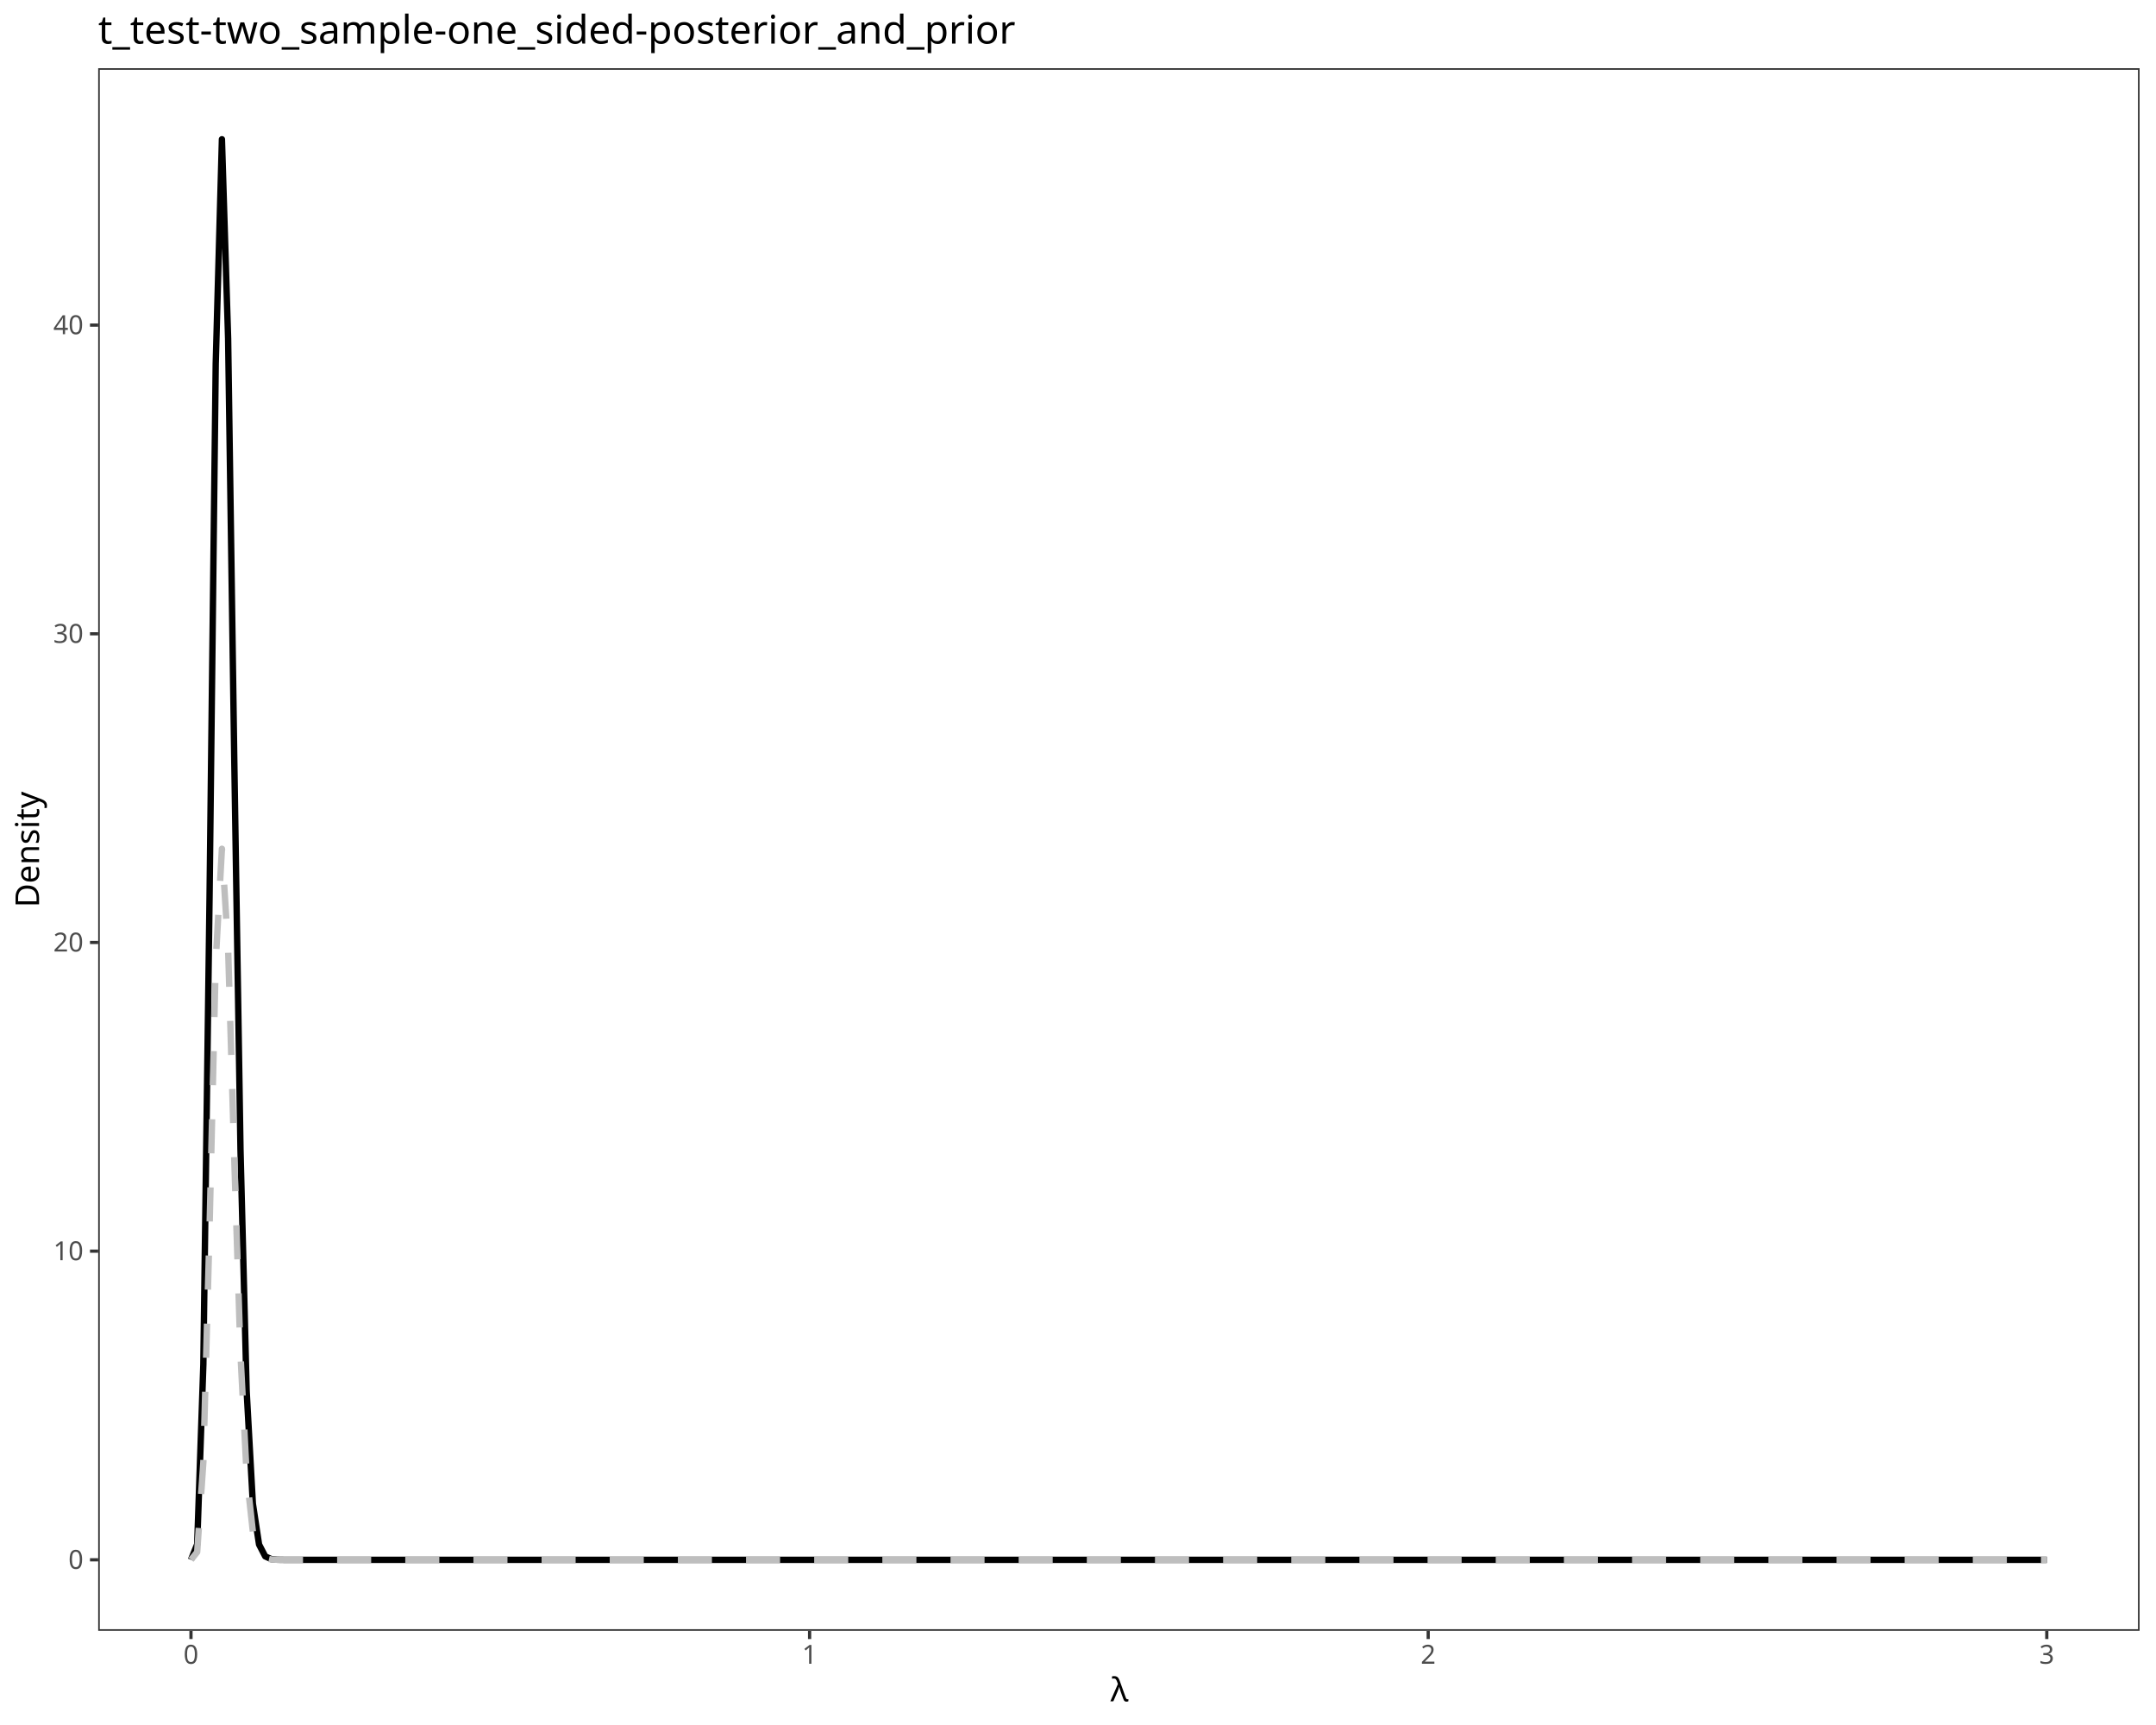
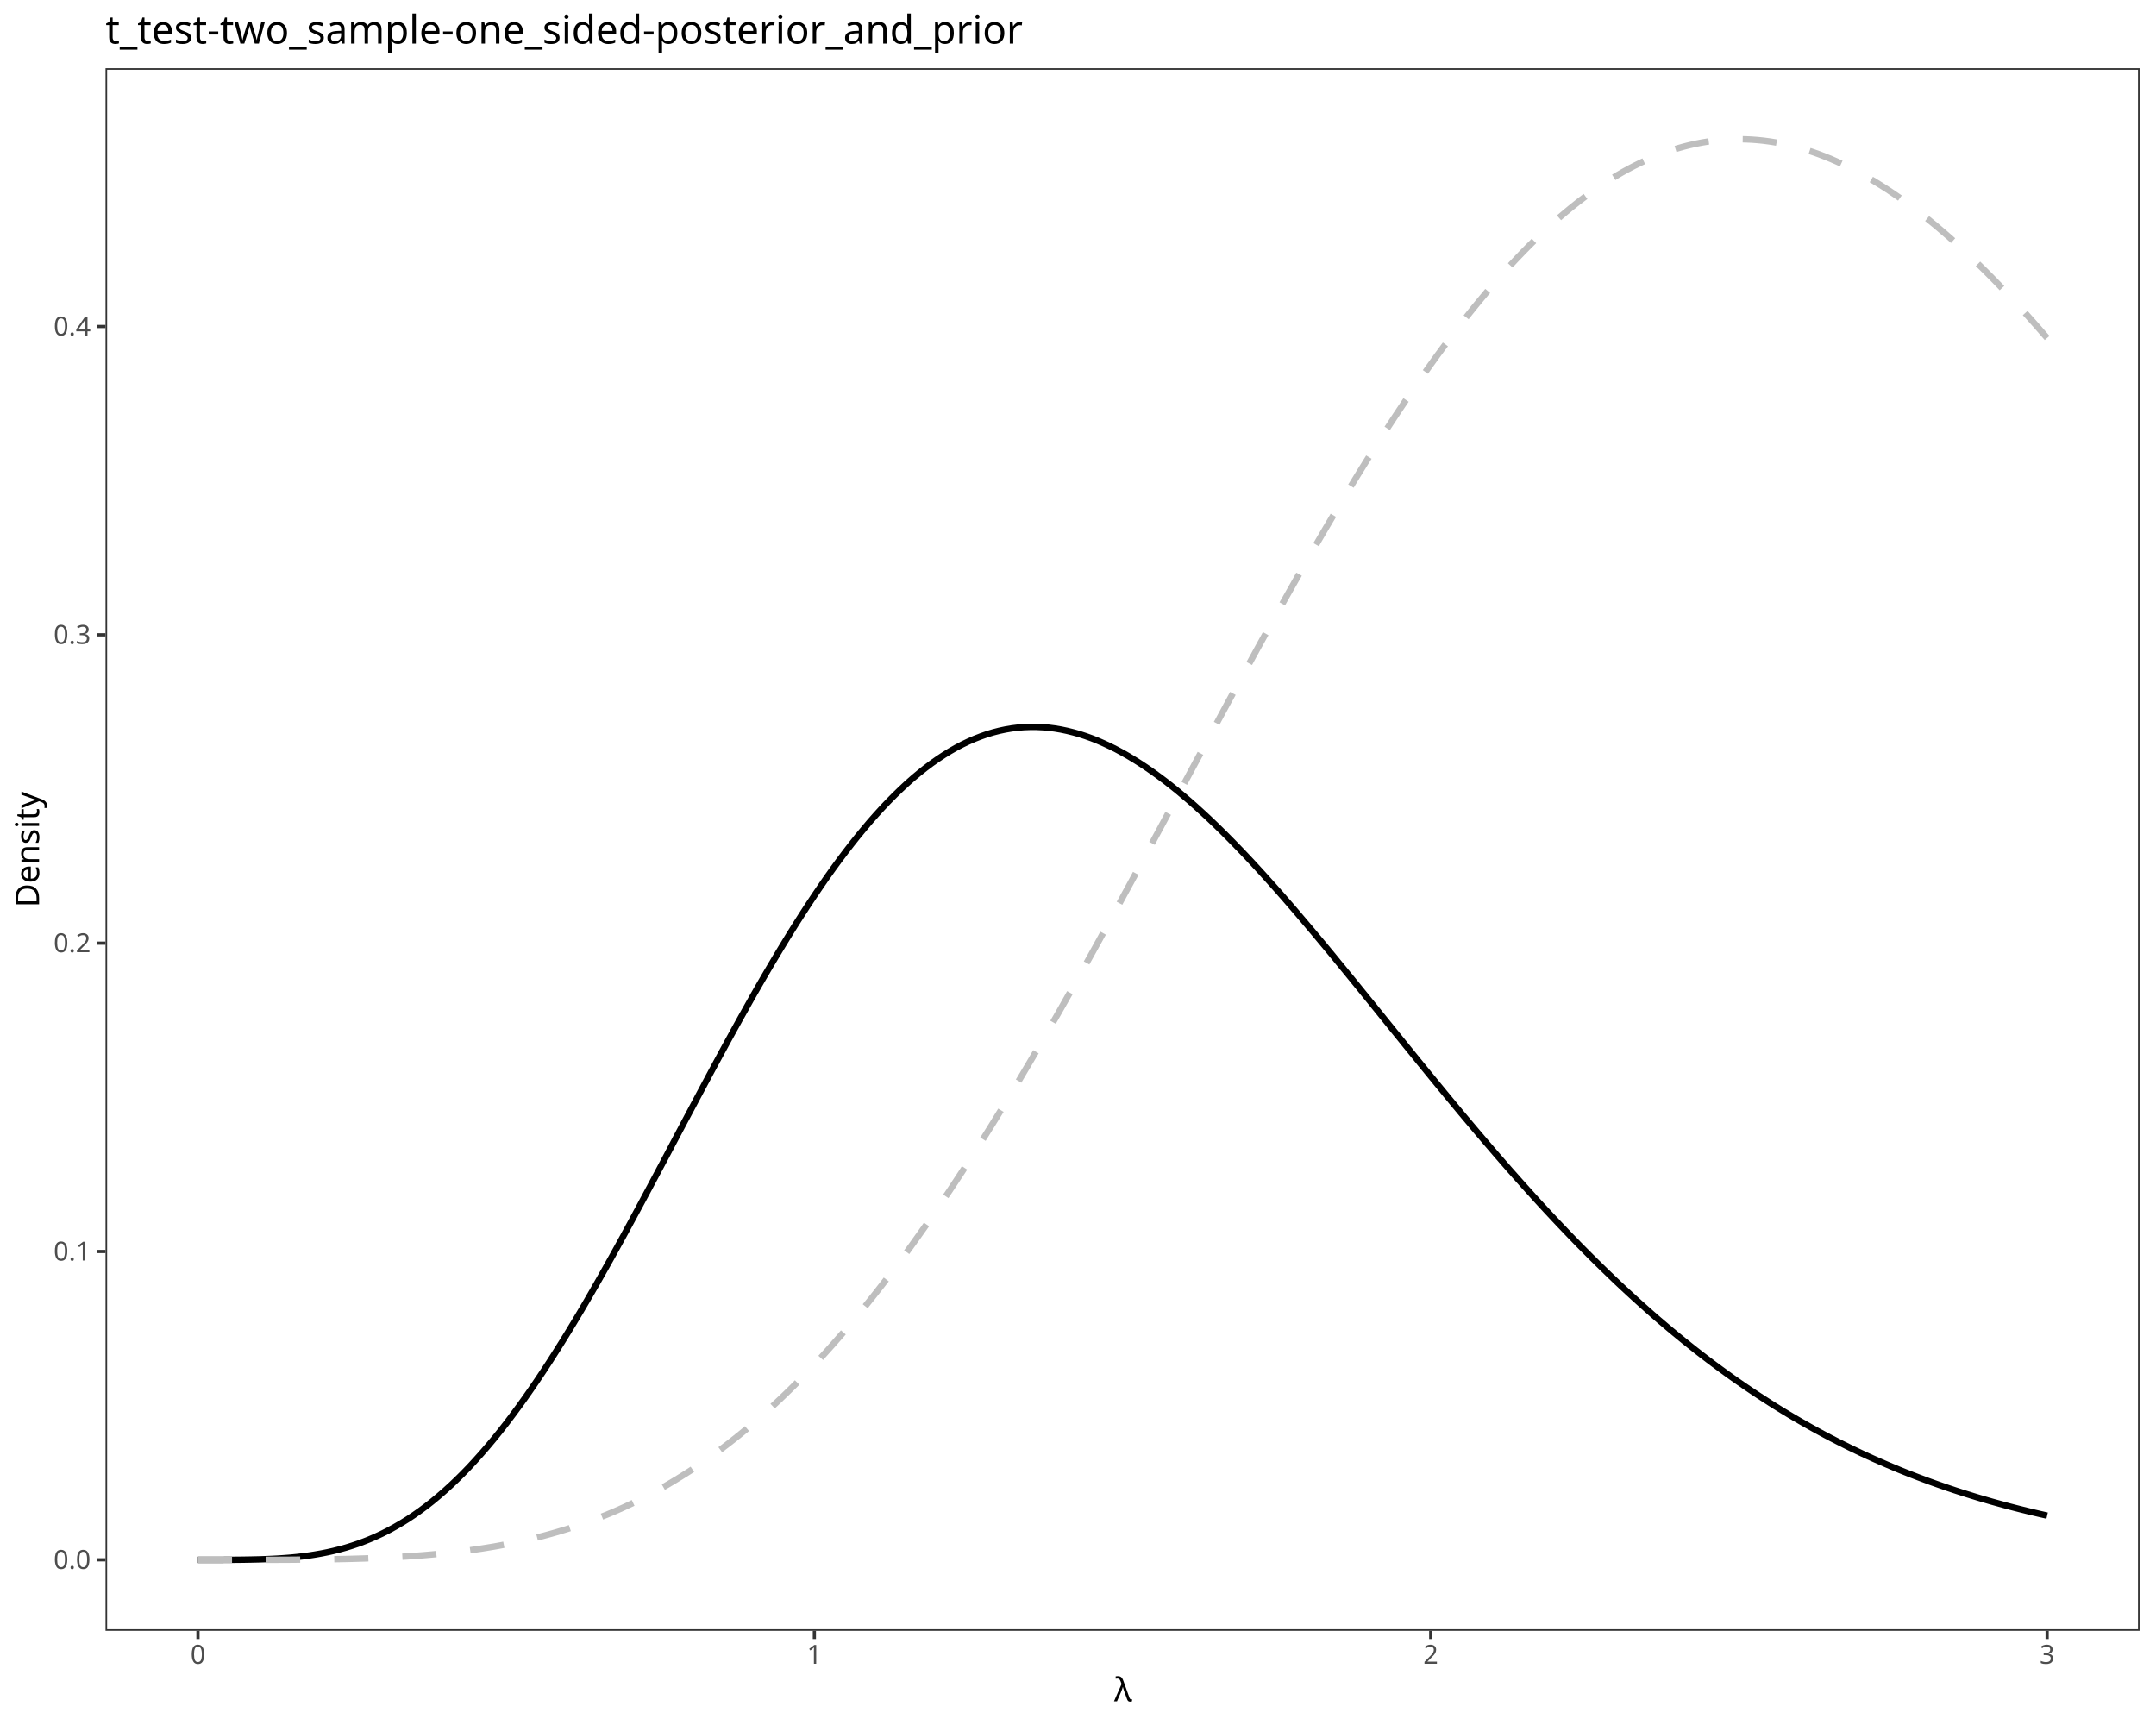
<svg xmlns="http://www.w3.org/2000/svg" class="svglite" data-engine-version="2.0" width="720.00pt" height="576.00pt" viewBox="0 0 720.00 576.00">
  <defs>
    <style type="text/css">
    .svglite line, .svglite polyline, .svglite polygon, .svglite path, .svglite rect, .svglite circle {
      fill: none;
      stroke: #000000;
      stroke-linecap: round;
      stroke-linejoin: round;
      stroke-miterlimit: 10.00;
    }
  </style>
  </defs>
  <rect width="100%" height="100%" style="stroke: none; fill: #FFFFFF;" />
  <defs>
    <clipPath id="cpMC4wMHw3MjAuMDB8MC4wMHw1NzYuMDA=">
      <rect x="0.00" y="0.00" width="720.00" height="576.00" />
    </clipPath>
  </defs>
  <g clip-path="url(#cpMC4wMHw3MjAuMDB8MC4wMHw1NzYuMDA=)">
    <rect x="0.00" y="0.00" width="720.00" height="576.00" style="stroke-width: 1.07; stroke: #FFFFFF; fill: #FFFFFF;" />
  </g>
  <defs>
-     <clipPath id="cpMzIuNzl8NzE0LjUyfDIyLjc4fDU0NC41Ng==">
-       <rect x="32.79" y="22.78" width="681.73" height="521.77" />
+     <clipPath id="cpMzUuMjR8NzE0LjUyfDIyLjc4fDU0NC41Ng==">
+       <rect x="35.24" y="22.78" width="679.28" height="521.77" />
    </clipPath>
  </defs>
-   <g clip-path="url(#cpMzIuNzl8NzE0LjUyfDIyLjc4fDU0NC41Ng==)">
-     <rect x="32.79" y="22.78" width="681.73" height="521.77" style="stroke-width: 1.07; stroke: none; fill: #FFFFFF;" />
-     <polyline points="63.78,520.84 65.85,515.65 67.91,455.58 69.98,299.50 72.04,121.47 74.11,46.50 76.18,113.08 78.24,253.97 80.31,383.79 82.37,464.53 84.44,502.08 86.51,515.72 88.57,519.69 90.64,520.63 92.70,520.81 94.77,520.84 96.83,520.84 98.90,520.84 100.97,520.84 103.03,520.84 105.10,520.84 107.16,520.84 109.23,520.84 111.30,520.84 113.36,520.84 115.43,520.84 117.49,520.84 119.56,520.84 121.62,520.84 123.69,520.84 125.76,520.84 127.82,520.84 129.89,520.84 131.95,520.84 134.02,520.84 136.09,520.84 138.15,520.84 140.22,520.84 142.28,520.84 144.35,520.84 146.41,520.84 148.48,520.84 150.55,520.84 152.61,520.84 154.68,520.84 156.74,520.84 158.81,520.84 160.88,520.84 162.94,520.84 165.01,520.84 167.07,520.84 169.14,520.84 171.20,520.84 173.27,520.84 175.34,520.84 177.40,520.84 179.47,520.84 181.53,520.84 183.60,520.84 185.67,520.84 187.73,520.84 189.80,520.84 191.86,520.84 193.93,520.84 195.99,520.84 198.06,520.84 200.13,520.84 202.19,520.84 204.26,520.84 206.32,520.84 208.39,520.84 210.46,520.84 212.52,520.84 214.59,520.84 216.65,520.84 218.72,520.84 220.78,520.84 222.85,520.84 224.92,520.84 226.98,520.84 229.05,520.84 231.11,520.84 233.18,520.84 235.25,520.84 237.31,520.84 239.38,520.84 241.44,520.84 243.51,520.84 245.58,520.84 247.64,520.84 249.71,520.84 251.77,520.84 253.84,520.84 255.90,520.84 257.97,520.84 260.04,520.84 262.10,520.84 264.17,520.84 266.23,520.84 268.30,520.84 270.37,520.84 272.43,520.84 274.50,520.84 276.56,520.84 278.63,520.84 280.69,520.84 282.76,520.84 284.83,520.84 286.89,520.84 288.96,520.84 291.02,520.84 293.09,520.84 295.16,520.84 297.22,520.84 299.29,520.84 301.35,520.84 303.42,520.84 305.48,520.84 307.55,520.84 309.62,520.84 311.68,520.84 313.75,520.84 315.81,520.84 317.88,520.84 319.95,520.84 322.01,520.84 324.08,520.84 326.14,520.84 328.21,520.84 330.27,520.84 332.34,520.84 334.41,520.84 336.47,520.84 338.54,520.84 340.60,520.84 342.67,520.84 344.74,520.84 346.80,520.84 348.87,520.84 350.93,520.84 353.00,520.84 355.06,520.84 357.13,520.84 359.20,520.84 361.26,520.84 363.33,520.84 365.39,520.84 367.46,520.84 369.53,520.84 371.59,520.84 373.66,520.84 375.72,520.84 377.79,520.84 379.85,520.84 381.92,520.84 383.99,520.84 386.05,520.84 388.12,520.84 390.18,520.84 392.25,520.84 394.32,520.84 396.38,520.84 398.45,520.84 400.51,520.84 402.58,520.84 404.64,520.84 406.71,520.84 408.78,520.84 410.84,520.84 412.91,520.84 414.97,520.84 417.04,520.84 419.11,520.84 421.17,520.84 423.24,520.84 425.30,520.84 427.37,520.84 429.43,520.84 431.50,520.84 433.57,520.84 435.63,520.84 437.70,520.84 439.76,520.84 441.83,520.84 443.90,520.84 445.96,520.84 448.03,520.84 450.09,520.84 452.16,520.84 454.22,520.84 456.29,520.84 458.36,520.84 460.42,520.84 462.49,520.84 464.55,520.84 466.62,520.84 468.69,520.84 470.75,520.84 472.82,520.84 474.88,520.84 476.95,520.84 479.01,520.84 481.08,520.84 483.15,520.84 485.21,520.84 487.28,520.84 489.34,520.84 491.41,520.84 493.48,520.84 495.54,520.84 497.61,520.84 499.67,520.84 501.74,520.84 503.80,520.84 505.87,520.84 507.94,520.84 510.00,520.84 512.07,520.84 514.13,520.84 516.20,520.84 518.27,520.84 520.33,520.84 522.40,520.84 524.46,520.84 526.53,520.84 528.60,520.84 530.66,520.84 532.73,520.84 534.79,520.84 536.86,520.84 538.92,520.84 540.99,520.84 543.06,520.84 545.12,520.84 547.19,520.84 549.25,520.84 551.32,520.84 553.39,520.84 555.45,520.84 557.52,520.84 559.58,520.84 561.65,520.84 563.71,520.84 565.78,520.84 567.85,520.84 569.91,520.84 571.98,520.84 574.04,520.84 576.11,520.84 578.18,520.84 580.24,520.84 582.31,520.84 584.37,520.84 586.44,520.84 588.50,520.84 590.57,520.84 592.64,520.84 594.70,520.84 596.77,520.84 598.83,520.84 600.90,520.84 602.97,520.84 605.03,520.84 607.10,520.84 609.16,520.84 611.23,520.84 613.29,520.84 615.36,520.84 617.43,520.84 619.49,520.84 621.56,520.84 623.62,520.84 625.69,520.84 627.76,520.84 629.82,520.84 631.89,520.84 633.95,520.84 636.02,520.84 638.08,520.84 640.15,520.84 642.22,520.84 644.28,520.84 646.35,520.84 648.41,520.84 650.48,520.84 652.55,520.84 654.61,520.84 656.68,520.84 658.74,520.84 660.81,520.84 662.87,520.84 664.94,520.84 667.01,520.84 669.07,520.84 671.14,520.84 673.20,520.84 675.27,520.84 677.34,520.84 679.40,520.84 681.47,520.84 683.53,520.84 " style="stroke-width: 2.13; stroke-linecap: butt;" />
-     <polyline points="63.78,520.84 65.85,518.25 67.91,488.23 69.98,410.17 72.04,321.04 74.11,283.41 76.18,316.63 78.24,387.12 80.31,452.13 82.37,492.59 84.44,511.42 86.51,518.27 88.57,520.26 90.64,520.73 92.70,520.82 94.77,520.84 96.83,520.84 98.90,520.84 100.97,520.84 103.03,520.84 105.10,520.84 107.16,520.84 109.23,520.84 111.30,520.84 113.36,520.84 115.43,520.84 117.49,520.84 119.56,520.84 121.62,520.84 123.69,520.84 125.76,520.84 127.82,520.84 129.89,520.84 131.95,520.84 134.02,520.84 136.09,520.84 138.15,520.84 140.22,520.84 142.28,520.84 144.35,520.84 146.41,520.84 148.48,520.84 150.55,520.84 152.61,520.84 154.68,520.84 156.74,520.84 158.81,520.84 160.88,520.84 162.94,520.84 165.01,520.84 167.07,520.84 169.14,520.84 171.20,520.84 173.27,520.84 175.34,520.84 177.40,520.84 179.47,520.84 181.53,520.84 183.60,520.84 185.67,520.84 187.73,520.84 189.80,520.84 191.86,520.84 193.93,520.84 195.99,520.84 198.06,520.84 200.13,520.84 202.19,520.84 204.26,520.84 206.32,520.84 208.39,520.84 210.46,520.84 212.52,520.84 214.59,520.84 216.65,520.84 218.72,520.84 220.78,520.84 222.85,520.84 224.92,520.84 226.98,520.84 229.05,520.84 231.11,520.84 233.18,520.84 235.25,520.84 237.31,520.84 239.38,520.84 241.44,520.84 243.51,520.84 245.58,520.84 247.64,520.84 249.71,520.84 251.77,520.84 253.84,520.84 255.90,520.84 257.97,520.84 260.04,520.84 262.10,520.84 264.17,520.84 266.23,520.84 268.30,520.84 270.37,520.84 272.43,520.84 274.50,520.84 276.56,520.84 278.63,520.84 280.69,520.84 282.76,520.84 284.83,520.84 286.89,520.84 288.96,520.84 291.02,520.84 293.09,520.84 295.16,520.84 297.22,520.84 299.29,520.84 301.35,520.84 303.42,520.84 305.48,520.84 307.55,520.84 309.62,520.84 311.68,520.84 313.75,520.84 315.81,520.84 317.88,520.84 319.95,520.84 322.01,520.84 324.08,520.84 326.14,520.84 328.21,520.84 330.27,520.84 332.34,520.84 334.41,520.84 336.47,520.84 338.54,520.84 340.60,520.84 342.67,520.84 344.74,520.84 346.80,520.84 348.87,520.84 350.93,520.84 353.00,520.84 355.06,520.84 357.13,520.84 359.20,520.84 361.26,520.84 363.33,520.84 365.39,520.84 367.46,520.84 369.53,520.84 371.59,520.84 373.66,520.84 375.72,520.84 377.79,520.84 379.85,520.84 381.92,520.84 383.99,520.84 386.05,520.84 388.12,520.84 390.18,520.84 392.25,520.84 394.32,520.84 396.38,520.84 398.45,520.84 400.51,520.84 402.58,520.84 404.64,520.84 406.71,520.84 408.78,520.84 410.84,520.84 412.91,520.84 414.97,520.84 417.04,520.84 419.11,520.84 421.17,520.84 423.24,520.84 425.30,520.84 427.37,520.84 429.43,520.84 431.50,520.84 433.57,520.84 435.63,520.84 437.70,520.84 439.76,520.84 441.83,520.84 443.90,520.84 445.96,520.84 448.03,520.84 450.09,520.84 452.16,520.84 454.22,520.84 456.29,520.84 458.36,520.84 460.42,520.84 462.49,520.84 464.55,520.84 466.62,520.84 468.69,520.84 470.75,520.84 472.82,520.84 474.88,520.84 476.95,520.84 479.01,520.84 481.08,520.84 483.15,520.84 485.21,520.84 487.28,520.84 489.34,520.84 491.41,520.84 493.48,520.84 495.54,520.84 497.61,520.84 499.67,520.84 501.74,520.84 503.80,520.84 505.87,520.84 507.94,520.84 510.00,520.84 512.07,520.84 514.13,520.84 516.20,520.84 518.27,520.84 520.33,520.84 522.40,520.84 524.46,520.84 526.53,520.84 528.60,520.84 530.66,520.84 532.73,520.84 534.79,520.84 536.86,520.84 538.92,520.84 540.99,520.84 543.06,520.84 545.12,520.84 547.19,520.84 549.25,520.84 551.32,520.84 553.39,520.84 555.45,520.84 557.52,520.84 559.58,520.84 561.65,520.84 563.71,520.84 565.78,520.84 567.85,520.84 569.91,520.84 571.98,520.84 574.04,520.84 576.11,520.84 578.18,520.84 580.24,520.84 582.31,520.84 584.37,520.84 586.44,520.84 588.50,520.84 590.57,520.84 592.64,520.84 594.70,520.84 596.77,520.84 598.83,520.84 600.90,520.84 602.97,520.84 605.03,520.84 607.10,520.84 609.16,520.84 611.23,520.84 613.29,520.84 615.36,520.84 617.43,520.84 619.49,520.84 621.56,520.84 623.62,520.84 625.69,520.84 627.76,520.84 629.82,520.84 631.89,520.84 633.95,520.84 636.02,520.84 638.08,520.84 640.15,520.84 642.22,520.84 644.28,520.84 646.35,520.84 648.41,520.84 650.48,520.84 652.55,520.84 654.61,520.84 656.68,520.84 658.74,520.84 660.81,520.84 662.87,520.84 664.94,520.84 667.01,520.84 669.07,520.84 671.14,520.84 673.20,520.84 675.27,520.84 677.34,520.84 679.40,520.84 681.47,520.84 683.53,520.84 " style="stroke-width: 2.13; stroke: #BEBEBE; stroke-dasharray: 11.38,11.38; stroke-linecap: butt;" />
-     <rect x="32.79" y="22.78" width="681.73" height="521.77" style="stroke-width: 1.07; stroke: #333333;" />
+   <g clip-path="url(#cpMzUuMjR8NzE0LjUyfDIyLjc4fDU0NC41Ng==)">
+     <rect x="35.24" y="22.78" width="679.28" height="521.77" style="stroke-width: 1.07; stroke: none; fill: #FFFFFF;" />
+     <polyline points="66.11,520.84 68.17,520.84 70.23,520.84 72.29,520.84 74.35,520.84 76.41,520.83 78.47,520.82 80.52,520.80 82.58,520.77 84.64,520.73 86.70,520.68 88.76,520.61 90.82,520.52 92.87,520.41 94.93,520.27 96.99,520.11 99.05,519.91 101.11,519.67 103.17,519.40 105.22,519.08 107.28,518.72 109.34,518.31 111.40,517.85 113.46,517.33 115.52,516.76 117.58,516.12 119.63,515.43 121.69,514.66 123.75,513.83 125.81,512.93 127.87,511.96 129.93,510.91 131.98,509.78 134.04,508.58 136.10,507.30 138.16,505.93 140.22,504.48 142.28,502.95 144.34,501.34 146.39,499.64 148.45,497.85 150.51,495.98 152.57,494.02 154.63,491.98 156.69,489.85 158.74,487.63 160.80,485.33 162.86,482.95 164.92,480.49 166.98,477.94 169.04,475.31 171.09,472.60 173.15,469.82 175.21,466.96 177.27,464.02 179.33,461.01 181.39,457.94 183.45,454.79 185.50,451.58 187.56,448.31 189.62,444.98 191.68,441.59 193.74,438.15 195.80,434.65 197.85,431.11 199.91,427.52 201.97,423.88 204.03,420.21 206.09,416.50 208.15,412.76 210.20,408.99 212.26,405.19 214.32,401.37 216.38,397.53 218.44,393.68 220.50,389.81 222.56,385.94 224.61,382.06 226.67,378.17 228.73,374.29 230.79,370.42 232.85,366.55 234.91,362.70 236.96,358.86 239.02,355.04 241.08,351.24 243.14,347.47 245.20,343.73 247.26,340.01 249.32,336.34 251.37,332.70 253.43,329.10 255.49,325.55 257.55,322.05 259.61,318.59 261.67,315.19 263.72,311.84 265.78,308.55 267.84,305.32 269.90,302.15 271.96,299.05 274.02,296.02 276.07,293.05 278.13,290.16 280.19,287.34 282.25,284.60 284.31,281.93 286.37,279.34 288.43,276.84 290.48,274.41 292.54,272.07 294.60,269.81 296.66,267.64 298.72,265.56 300.78,263.56 302.83,261.65 304.89,259.83 306.95,258.11 309.01,256.47 311.07,254.92 313.13,253.47 315.18,252.11 317.24,250.84 319.30,249.66 321.36,248.58 323.42,247.59 325.48,246.69 327.54,245.89 329.59,245.17 331.65,244.55 333.71,244.02 335.77,243.58 337.83,243.23 339.89,242.97 341.94,242.80 344.00,242.72 346.06,242.72 348.12,242.82 350.18,242.99 352.24,243.25 354.30,243.60 356.35,244.03 358.41,244.54 360.47,245.12 362.53,245.79 364.59,246.53 366.65,247.35 368.70,248.25 370.76,249.22 372.82,250.25 374.88,251.36 376.94,252.54 379.00,253.79 381.05,255.09 383.11,256.47 385.17,257.90 387.23,259.40 389.29,260.95 391.35,262.57 393.41,264.23 395.46,265.95 397.52,267.72 399.58,269.55 401.64,271.42 403.70,273.33 405.76,275.30 407.81,277.30 409.87,279.35 411.93,281.43 413.99,283.56 416.05,285.72 418.11,287.91 420.16,290.14 422.22,292.40 424.28,294.69 426.34,297.00 428.40,299.34 430.46,301.71 432.52,304.10 434.57,306.51 436.63,308.94 438.69,311.38 440.75,313.85 442.81,316.32 444.87,318.81 446.92,321.32 448.98,323.83 451.04,326.35 453.10,328.88 455.16,331.42 457.22,333.96 459.28,336.51 461.33,339.05 463.39,341.60 465.45,344.15 467.51,346.69 469.57,349.24 471.63,351.78 473.68,354.31 475.74,356.84 477.80,359.36 479.86,361.87 481.92,364.38 483.98,366.87 486.03,369.35 488.09,371.83 490.15,374.28 492.21,376.73 494.27,379.16 496.33,381.57 498.39,383.97 500.44,386.35 502.50,388.72 504.56,391.07 506.62,393.39 508.68,395.70 510.74,397.99 512.79,400.26 514.85,402.51 516.91,404.73 518.97,406.94 521.03,409.12 523.09,411.28 525.14,413.41 527.20,415.53 529.26,417.61 531.32,419.68 533.38,421.72 535.44,423.73 537.50,425.72 539.55,427.69 541.61,429.63 543.67,431.54 545.73,433.43 547.79,435.29 549.85,437.13 551.90,438.94 553.96,440.73 556.02,442.48 558.08,444.22 560.14,445.92 562.20,447.60 564.26,449.25 566.31,450.88 568.37,452.48 570.43,454.06 572.49,455.61 574.55,457.13 576.61,458.63 578.66,460.10 580.72,461.54 582.78,462.96 584.84,464.36 586.90,465.73 588.96,467.07 591.01,468.39 593.07,469.69 595.13,470.96 597.19,472.21 599.25,473.43 601.31,474.63 603.37,475.80 605.42,476.95 607.48,478.08 609.54,479.19 611.60,480.27 613.66,481.33 615.72,482.37 617.77,483.39 619.83,484.38 621.89,485.36 623.95,486.31 626.01,487.24 628.07,488.15 630.12,489.04 632.18,489.91 634.24,490.77 636.30,491.60 638.36,492.41 640.42,493.21 642.48,493.98 644.53,494.74 646.59,495.48 648.65,496.20 650.71,496.91 652.77,497.60 654.83,498.27 656.88,498.92 658.94,499.56 661.00,500.19 663.06,500.79 665.12,501.39 667.18,501.96 669.24,502.53 671.29,503.08 673.35,503.61 675.41,504.13 677.47,504.64 679.53,505.13 681.59,505.61 683.64,506.08 " style="stroke-width: 2.13; stroke-linecap: butt;" />
+     <polyline points="66.11,520.84 68.17,520.84 70.23,520.84 72.29,520.84 74.35,520.84 76.41,520.84 78.47,520.84 80.52,520.84 82.58,520.84 84.64,520.84 86.70,520.83 88.76,520.83 90.82,520.82 92.87,520.82 94.93,520.81 96.99,520.80 99.05,520.78 101.11,520.77 103.17,520.75 105.22,520.73 107.28,520.70 109.34,520.67 111.40,520.63 113.46,520.59 115.52,520.55 117.58,520.50 119.63,520.44 121.69,520.38 123.75,520.30 125.81,520.22 127.87,520.13 129.93,520.04 131.98,519.93 134.04,519.81 136.10,519.69 138.16,519.55 140.22,519.40 142.28,519.23 144.34,519.05 146.39,518.86 148.45,518.66 150.51,518.44 152.57,518.20 154.63,517.95 156.69,517.68 158.74,517.39 160.80,517.09 162.86,516.76 164.92,516.42 166.98,516.05 169.04,515.66 171.09,515.26 173.15,514.82 175.21,514.37 177.27,513.89 179.33,513.39 181.39,512.86 183.45,512.30 185.50,511.72 187.56,511.11 189.62,510.48 191.68,509.81 193.74,509.12 195.80,508.39 197.85,507.64 199.91,506.85 201.97,506.03 204.03,505.18 206.09,504.30 208.15,503.38 210.20,502.42 212.26,501.44 214.32,500.41 216.38,499.36 218.44,498.26 220.50,497.13 222.56,495.96 224.61,494.75 226.67,493.50 228.73,492.22 230.79,490.90 232.85,489.53 234.91,488.13 236.96,486.68 239.02,485.20 241.08,483.67 243.14,482.10 245.20,480.49 247.26,478.84 249.32,477.15 251.37,475.41 253.43,473.63 255.49,471.81 257.55,469.95 259.61,468.04 261.67,466.09 263.72,464.10 265.78,462.06 267.84,459.98 269.90,457.85 271.96,455.69 274.02,453.48 276.07,451.22 278.13,448.92 280.19,446.58 282.25,444.20 284.31,441.77 286.37,439.31 288.43,436.80 290.48,434.24 292.54,431.65 294.60,429.01 296.66,426.33 298.72,423.62 300.78,420.86 302.83,418.06 304.89,415.22 306.95,412.34 309.01,409.43 311.07,406.47 313.13,403.48 315.18,400.45 317.24,397.39 319.30,394.28 321.36,391.15 323.42,387.98 325.48,384.77 327.54,381.53 329.59,378.26 331.65,374.96 333.71,371.62 335.77,368.26 337.83,364.86 339.89,361.44 341.94,357.99 344.00,354.51 346.06,351.01 348.12,347.48 350.18,343.92 352.24,340.35 354.30,336.75 356.35,333.13 358.41,329.48 360.47,325.82 362.53,322.14 364.59,318.45 366.65,314.73 368.70,311.01 370.76,307.26 372.82,303.51 374.88,299.74 376.94,295.96 379.00,292.17 381.05,288.37 383.11,284.57 385.17,280.76 387.23,276.94 389.29,273.12 391.35,269.30 393.41,265.47 395.46,261.65 397.52,257.82 399.58,254.00 401.64,250.18 403.70,246.36 405.76,242.55 407.81,238.75 409.87,234.95 411.93,231.16 413.99,227.39 416.05,223.62 418.11,219.87 420.16,216.13 422.22,212.40 424.28,208.70 426.34,205.00 428.40,201.33 430.46,197.68 432.52,194.05 434.57,190.44 436.63,186.85 438.69,183.29 440.75,179.75 442.81,176.24 444.87,172.76 446.92,169.31 448.98,165.88 451.04,162.49 453.10,159.13 455.16,155.80 457.22,152.51 459.28,149.25 461.33,146.03 463.39,142.85 465.45,139.70 467.51,136.60 469.57,133.53 471.63,130.50 473.68,127.52 475.74,124.58 477.80,121.69 479.86,118.83 481.92,116.03 483.98,113.27 486.03,110.56 488.09,107.89 490.15,105.28 492.21,102.71 494.27,100.20 496.33,97.73 498.39,95.32 500.44,92.96 502.50,90.65 504.56,88.40 506.62,86.20 508.68,84.06 510.74,81.97 512.79,79.94 514.85,77.96 516.91,76.04 518.97,74.18 521.03,72.38 523.09,70.64 525.14,68.95 527.20,67.32 529.26,65.76 531.32,64.25 533.38,62.80 535.44,61.42 537.50,60.09 539.55,58.83 541.61,57.62 543.67,56.48 545.73,55.40 547.79,54.38 549.85,53.42 551.90,52.53 553.96,51.69 556.02,50.92 558.08,50.21 560.14,49.57 562.20,48.98 564.26,48.46 566.31,48.00 568.37,47.60 570.43,47.26 572.49,46.99 574.55,46.77 576.61,46.62 578.66,46.53 580.72,46.50 582.78,46.53 584.84,46.62 586.90,46.77 588.96,46.98 591.01,47.25 593.07,47.58 595.13,47.97 597.19,48.42 599.25,48.92 601.31,49.49 603.37,50.11 605.42,50.79 607.48,51.52 609.54,52.31 611.60,53.15 613.66,54.05 615.72,55.01 617.77,56.02 619.83,57.08 621.89,58.19 623.95,59.36 626.01,60.58 628.07,61.85 630.12,63.16 632.18,64.53 634.24,65.95 636.30,67.42 638.36,68.93 640.42,70.49 642.48,72.10 644.53,73.76 646.59,75.45 648.65,77.20 650.71,78.98 652.77,80.81 654.83,82.68 656.88,84.60 658.94,86.55 661.00,88.54 663.06,90.57 665.12,92.64 667.18,94.75 669.24,96.90 671.29,99.08 673.35,101.29 675.41,103.54 677.47,105.82 679.53,108.14 681.59,110.49 683.64,112.86 " style="stroke-width: 2.13; stroke: #BEBEBE; stroke-dasharray: 11.38,11.38; stroke-linecap: butt;" />
+     <rect x="35.24" y="22.78" width="679.28" height="521.77" style="stroke-width: 1.07; stroke: #333333;" />
  </g>
  <g clip-path="url(#cpMC4wMHw3MjAuMDB8MC4wMHw1NzYuMDA=)">
-     <text x="27.86" y="523.87" text-anchor="end" style="font-size: 8.80px; fill: #4D4D4D; font-family: sans;" textLength="4.89px" lengthAdjust="spacingAndGlyphs">0</text>
-     <text x="27.86" y="420.80" text-anchor="end" style="font-size: 8.80px; fill: #4D4D4D; font-family: sans;" textLength="9.79px" lengthAdjust="spacingAndGlyphs">10</text>
-     <text x="27.86" y="317.73" text-anchor="end" style="font-size: 8.80px; fill: #4D4D4D; font-family: sans;" textLength="9.79px" lengthAdjust="spacingAndGlyphs">20</text>
-     <text x="27.86" y="214.66" text-anchor="end" style="font-size: 8.80px; fill: #4D4D4D; font-family: sans;" textLength="9.79px" lengthAdjust="spacingAndGlyphs">30</text>
-     <text x="27.86" y="111.59" text-anchor="end" style="font-size: 8.80px; fill: #4D4D4D; font-family: sans;" textLength="9.79px" lengthAdjust="spacingAndGlyphs">40</text>
-     <polyline points="30.05,520.84 32.79,520.84 " style="stroke-width: 1.07; stroke: #333333; stroke-linecap: butt;" />
-     <polyline points="30.05,417.77 32.79,417.77 " style="stroke-width: 1.07; stroke: #333333; stroke-linecap: butt;" />
-     <polyline points="30.05,314.70 32.79,314.70 " style="stroke-width: 1.07; stroke: #333333; stroke-linecap: butt;" />
-     <polyline points="30.05,211.63 32.79,211.63 " style="stroke-width: 1.07; stroke: #333333; stroke-linecap: butt;" />
-     <polyline points="30.05,108.56 32.79,108.56 " style="stroke-width: 1.07; stroke: #333333; stroke-linecap: butt;" />
-     <polyline points="63.78,547.30 63.78,544.56 " style="stroke-width: 1.07; stroke: #333333; stroke-linecap: butt;" />
-     <polyline points="270.37,547.30 270.37,544.56 " style="stroke-width: 1.07; stroke: #333333; stroke-linecap: butt;" />
-     <polyline points="476.95,547.30 476.95,544.56 " style="stroke-width: 1.07; stroke: #333333; stroke-linecap: butt;" />
-     <polyline points="683.53,547.30 683.53,544.56 " style="stroke-width: 1.07; stroke: #333333; stroke-linecap: butt;" />
-     <text x="63.78" y="555.55" text-anchor="middle" style="font-size: 8.80px; fill: #4D4D4D; font-family: sans;" textLength="4.89px" lengthAdjust="spacingAndGlyphs">0</text>
-     <text x="270.37" y="555.55" text-anchor="middle" style="font-size: 8.80px; fill: #4D4D4D; font-family: sans;" textLength="4.89px" lengthAdjust="spacingAndGlyphs">1</text>
-     <text x="476.95" y="555.55" text-anchor="middle" style="font-size: 8.80px; fill: #4D4D4D; font-family: sans;" textLength="4.89px" lengthAdjust="spacingAndGlyphs">2</text>
-     <text x="683.53" y="555.55" text-anchor="middle" style="font-size: 8.80px; fill: #4D4D4D; font-family: sans;" textLength="4.89px" lengthAdjust="spacingAndGlyphs">3</text>
-     <text x="370.86" y="568.10" style="font-size: 11.00px; font-family: sans;" textLength="5.60px" lengthAdjust="spacingAndGlyphs">λ</text>
+     <text x="30.31" y="523.87" text-anchor="end" style="font-size: 8.80px; fill: #4D4D4D; font-family: sans;" textLength="12.23px" lengthAdjust="spacingAndGlyphs">0.0</text>
+     <text x="30.31" y="420.91" text-anchor="end" style="font-size: 8.80px; fill: #4D4D4D; font-family: sans;" textLength="12.23px" lengthAdjust="spacingAndGlyphs">0.1</text>
+     <text x="30.31" y="317.96" text-anchor="end" style="font-size: 8.80px; fill: #4D4D4D; font-family: sans;" textLength="12.23px" lengthAdjust="spacingAndGlyphs">0.2</text>
+     <text x="30.31" y="215.00" text-anchor="end" style="font-size: 8.80px; fill: #4D4D4D; font-family: sans;" textLength="12.23px" lengthAdjust="spacingAndGlyphs">0.3</text>
+     <text x="30.31" y="112.05" text-anchor="end" style="font-size: 8.80px; fill: #4D4D4D; font-family: sans;" textLength="12.23px" lengthAdjust="spacingAndGlyphs">0.4</text>
+     <polyline points="32.50,520.84 35.24,520.84 " style="stroke-width: 1.07; stroke: #333333; stroke-linecap: butt;" />
+     <polyline points="32.50,417.89 35.24,417.89 " style="stroke-width: 1.07; stroke: #333333; stroke-linecap: butt;" />
+     <polyline points="32.50,314.93 35.24,314.93 " style="stroke-width: 1.07; stroke: #333333; stroke-linecap: butt;" />
+     <polyline points="32.50,211.97 35.24,211.97 " style="stroke-width: 1.07; stroke: #333333; stroke-linecap: butt;" />
+     <polyline points="32.50,109.02 35.24,109.02 " style="stroke-width: 1.07; stroke: #333333; stroke-linecap: butt;" />
+     <polyline points="66.11,547.30 66.11,544.56 " style="stroke-width: 1.07; stroke: #333333; stroke-linecap: butt;" />
+     <polyline points="271.96,547.30 271.96,544.56 " style="stroke-width: 1.07; stroke: #333333; stroke-linecap: butt;" />
+     <polyline points="477.80,547.30 477.80,544.56 " style="stroke-width: 1.07; stroke: #333333; stroke-linecap: butt;" />
+     <polyline points="683.64,547.30 683.64,544.56 " style="stroke-width: 1.07; stroke: #333333; stroke-linecap: butt;" />
+     <text x="66.11" y="555.55" text-anchor="middle" style="font-size: 8.80px; fill: #4D4D4D; font-family: sans;" textLength="4.89px" lengthAdjust="spacingAndGlyphs">0</text>
+     <text x="271.96" y="555.55" text-anchor="middle" style="font-size: 8.80px; fill: #4D4D4D; font-family: sans;" textLength="4.89px" lengthAdjust="spacingAndGlyphs">1</text>
+     <text x="477.80" y="555.55" text-anchor="middle" style="font-size: 8.80px; fill: #4D4D4D; font-family: sans;" textLength="4.89px" lengthAdjust="spacingAndGlyphs">2</text>
+     <text x="683.64" y="555.55" text-anchor="middle" style="font-size: 8.80px; fill: #4D4D4D; font-family: sans;" textLength="4.89px" lengthAdjust="spacingAndGlyphs">3</text>
+     <text x="372.08" y="568.10" style="font-size: 11.00px; font-family: sans;" textLength="5.60px" lengthAdjust="spacingAndGlyphs">λ</text>
    <text transform="translate(13.05,283.67) rotate(-90)" text-anchor="middle" style="font-size: 11.00px; font-family: sans;" textLength="36.69px" lengthAdjust="spacingAndGlyphs">Density</text>
-     <text x="32.79" y="14.56" style="font-size: 13.20px; font-family: sans;" textLength="291.33px" lengthAdjust="spacingAndGlyphs">t_test-two_sample-one_sided-posterior_and_prior</text>
+     <text x="35.24" y="14.56" style="font-size: 13.20px; font-family: sans;" textLength="291.33px" lengthAdjust="spacingAndGlyphs">t_test-two_sample-one_sided-posterior_and_prior</text>
  </g>
</svg>
